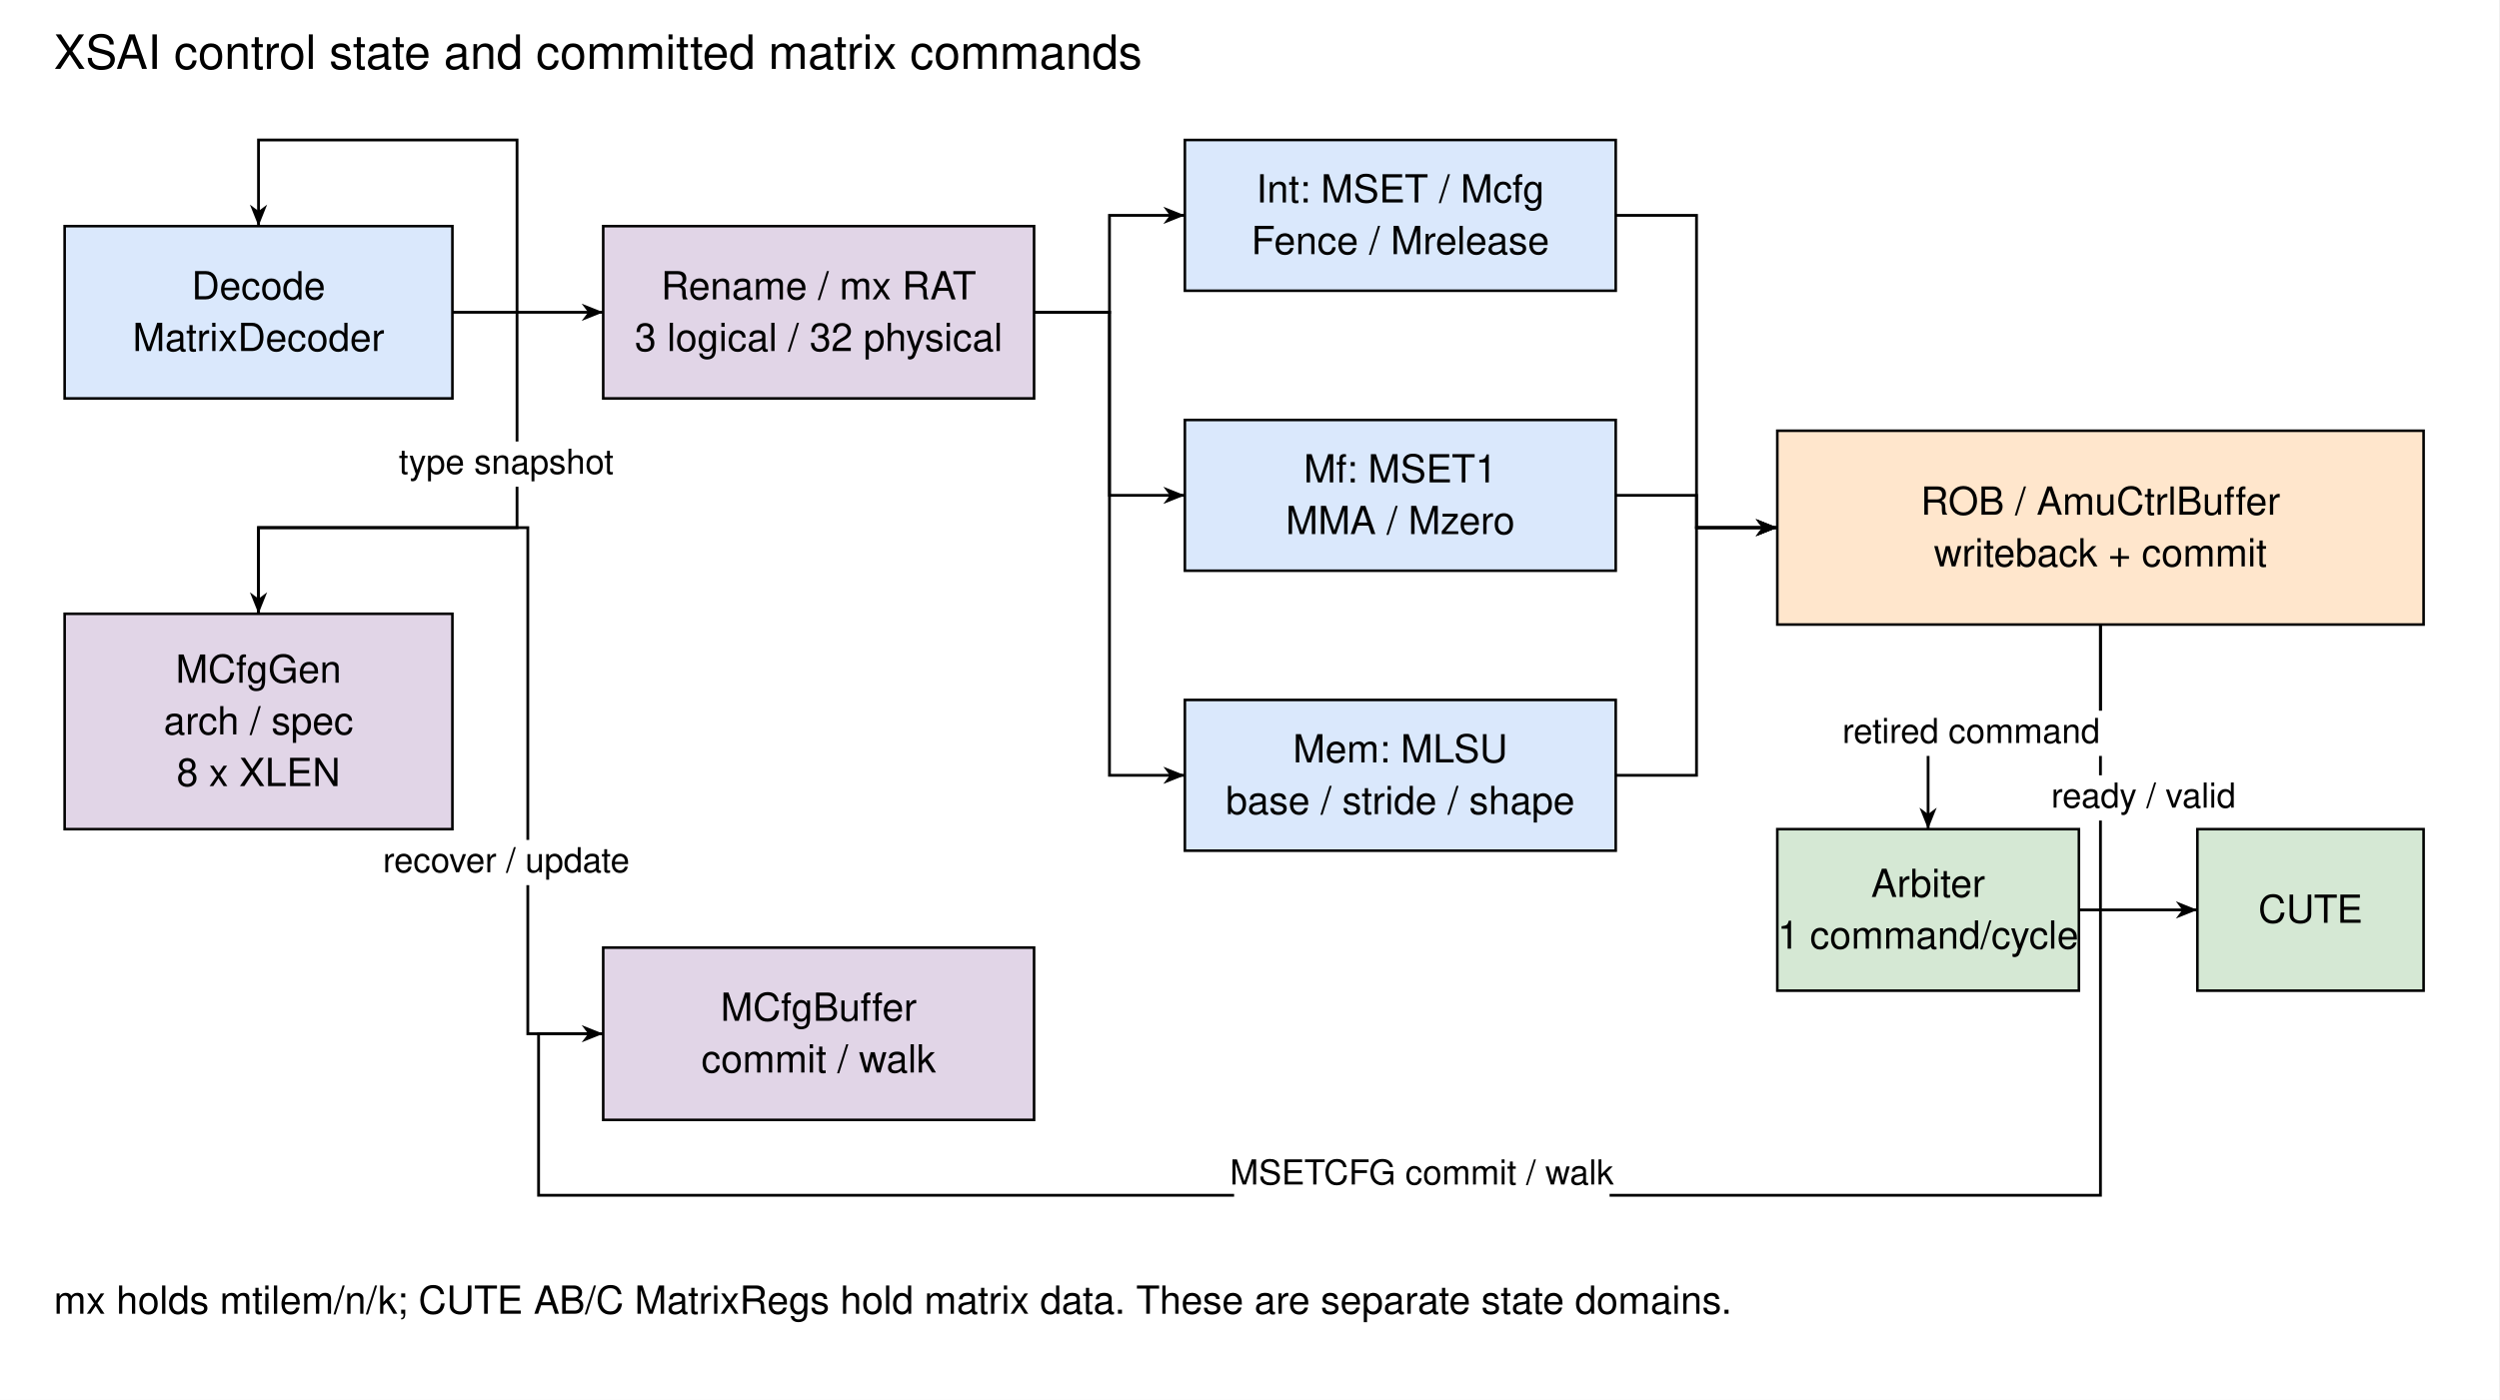
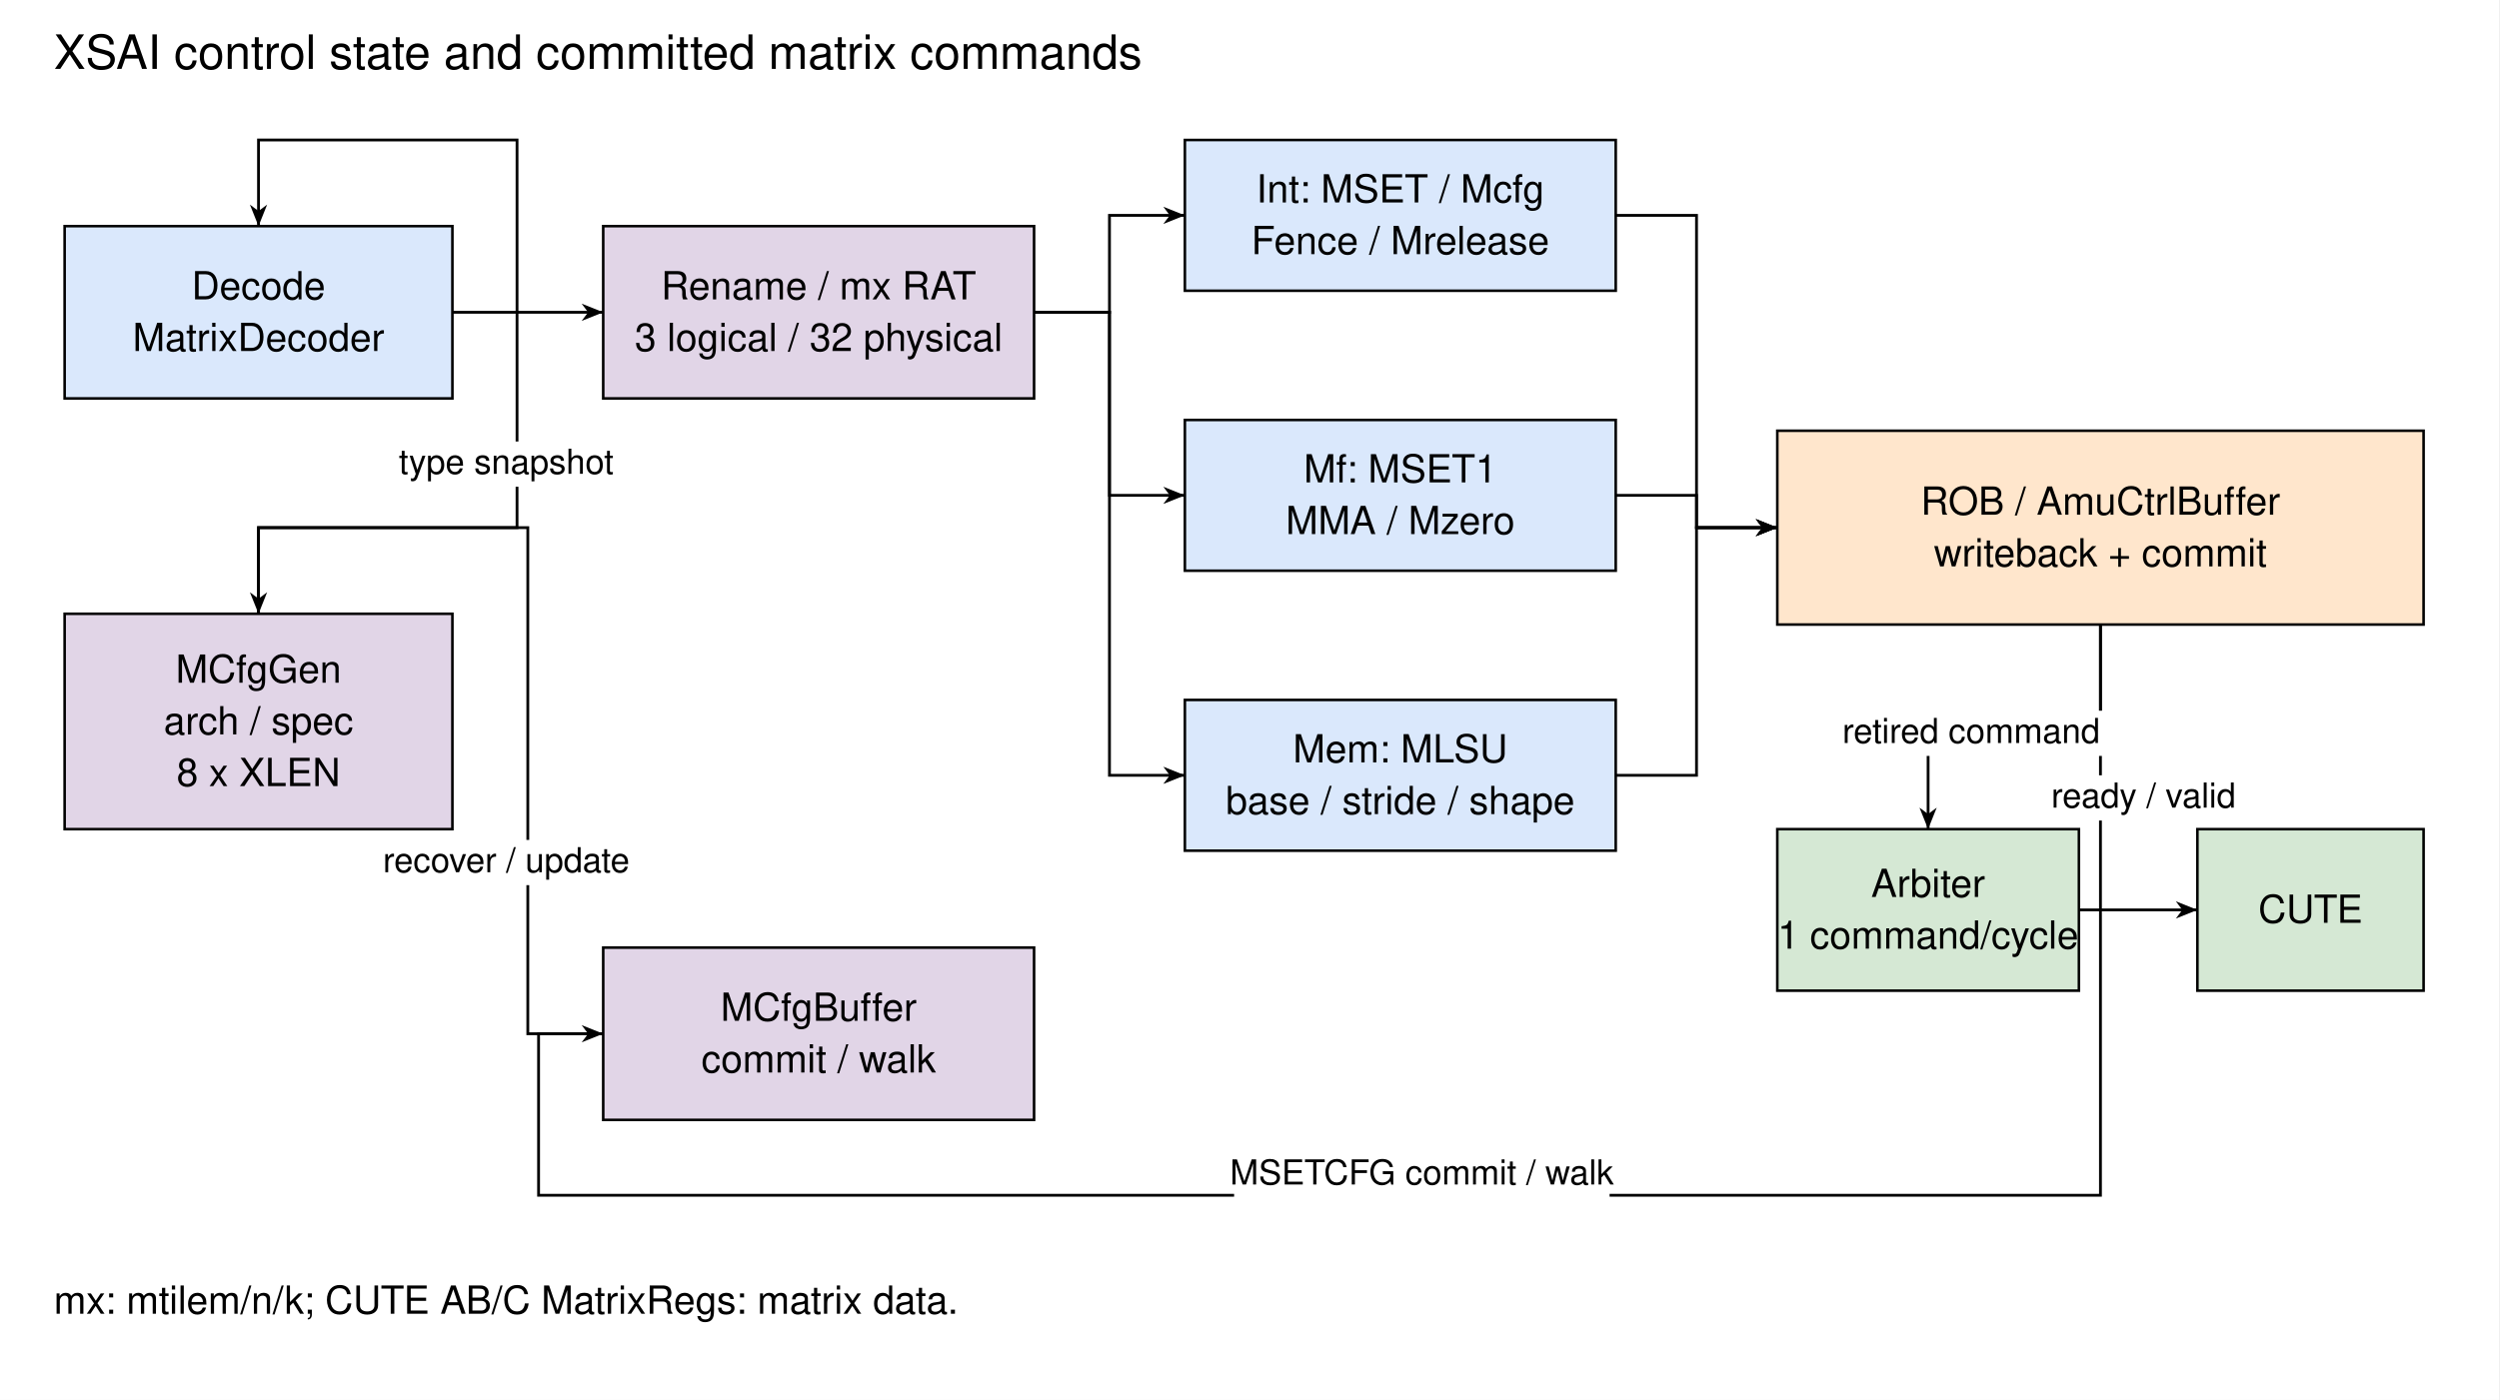
- <svg xmlns="http://www.w3.org/2000/svg" width="1160" height="650" viewBox="0 0 1160 650" content="&lt;mxfile host=&quot;app.diagrams.net&quot; version=&quot;26.0.9&quot; type=&quot;device&quot;&gt;&lt;diagram id=&quot;xsai-control&quot; name=&quot;Page-1&quot;&gt;&lt;mxGraphModel dx=&quot;1160&quot; dy=&quot;650&quot; grid=&quot;1&quot; gridSize=&quot;10&quot; page=&quot;1&quot; pageScale=&quot;1&quot; pageWidth=&quot;1160&quot; pageHeight=&quot;650&quot;&gt;&lt;root&gt;&lt;mxCell id=&quot;0&quot; /&gt;&lt;mxCell id=&quot;1&quot; parent=&quot;0&quot; /&gt;&lt;mxCell id=&quot;decode&quot; value=&quot;Decode&amp;lt;br&amp;gt;MatrixDecoder&quot; style=&quot;rounded=0;whiteSpace=wrap;html=1;align=center;verticalAlign=middle;fontFamily=Helvetica;fontSize=18;strokeColor=#000000;strokeWidth=1.2;fillColor=#dae8fc;&quot; vertex=&quot;1&quot; parent=&quot;1&quot;&gt;&lt;mxGeometry x=&quot;30&quot; y=&quot;105&quot; width=&quot;180&quot; height=&quot;80&quot; as=&quot;geometry&quot; /&gt;&lt;/mxCell&gt;&lt;mxCell id=&quot;mcfg&quot; value=&quot;MCfgGen&amp;lt;br&amp;gt;arch / spec&amp;lt;br&amp;gt;8 x XLEN&quot; style=&quot;rounded=0;whiteSpace=wrap;html=1;align=center;verticalAlign=middle;fontFamily=Helvetica;fontSize=18;strokeColor=#000000;strokeWidth=1.2;fillColor=#e1d5e7;&quot; vertex=&quot;1&quot; parent=&quot;1&quot;&gt;&lt;mxGeometry x=&quot;30&quot; y=&quot;285&quot; width=&quot;180&quot; height=&quot;100&quot; as=&quot;geometry&quot; /&gt;&lt;/mxCell&gt;&lt;mxCell id=&quot;rename&quot; value=&quot;Rename / mx RAT&amp;lt;br&amp;gt;3 logical / 32 physical&quot; style=&quot;rounded=0;whiteSpace=wrap;html=1;align=center;verticalAlign=middle;fontFamily=Helvetica;fontSize=18;strokeColor=#000000;strokeWidth=1.2;fillColor=#e1d5e7;&quot; vertex=&quot;1&quot; parent=&quot;1&quot;&gt;&lt;mxGeometry x=&quot;280&quot; y=&quot;105&quot; width=&quot;200&quot; height=&quot;80&quot; as=&quot;geometry&quot; /&gt;&lt;/mxCell&gt;&lt;mxCell id=&quot;int&quot; value=&quot;Int: MSET / Mcfg&amp;lt;br&amp;gt;Fence / Mrelease&quot; style=&quot;rounded=0;whiteSpace=wrap;html=1;align=center;verticalAlign=middle;fontFamily=Helvetica;fontSize=18;strokeColor=#000000;strokeWidth=1.2;fillColor=#dae8fc;&quot; vertex=&quot;1&quot; parent=&quot;1&quot;&gt;&lt;mxGeometry x=&quot;550&quot; y=&quot;65&quot; width=&quot;200&quot; height=&quot;70&quot; as=&quot;geometry&quot; /&gt;&lt;/mxCell&gt;&lt;mxCell id=&quot;mf&quot; value=&quot;Mf: MSET1&amp;lt;br&amp;gt;MMA / Mzero&quot; style=&quot;rounded=0;whiteSpace=wrap;html=1;align=center;verticalAlign=middle;fontFamily=Helvetica;fontSize=18;strokeColor=#000000;strokeWidth=1.2;fillColor=#dae8fc;&quot; vertex=&quot;1&quot; parent=&quot;1&quot;&gt;&lt;mxGeometry x=&quot;550&quot; y=&quot;195&quot; width=&quot;200&quot; height=&quot;70&quot; as=&quot;geometry&quot; /&gt;&lt;/mxCell&gt;&lt;mxCell id=&quot;mem&quot; value=&quot;Mem: MLSU&amp;lt;br&amp;gt;base / stride / shape&quot; style=&quot;rounded=0;whiteSpace=wrap;html=1;align=center;verticalAlign=middle;fontFamily=Helvetica;fontSize=18;strokeColor=#000000;strokeWidth=1.2;fillColor=#dae8fc;&quot; vertex=&quot;1&quot; parent=&quot;1&quot;&gt;&lt;mxGeometry x=&quot;550&quot; y=&quot;325&quot; width=&quot;200&quot; height=&quot;70&quot; as=&quot;geometry&quot; /&gt;&lt;/mxCell&gt;&lt;mxCell id=&quot;rob&quot; value=&quot;ROB / AmuCtrlBuffer&amp;lt;br&amp;gt;writeback + commit&quot; style=&quot;rounded=0;whiteSpace=wrap;html=1;align=center;verticalAlign=middle;fontFamily=Helvetica;fontSize=18;strokeColor=#000000;strokeWidth=1.2;fillColor=#ffe6cc;&quot; vertex=&quot;1&quot; parent=&quot;1&quot;&gt;&lt;mxGeometry x=&quot;825&quot; y=&quot;200&quot; width=&quot;300&quot; height=&quot;90&quot; as=&quot;geometry&quot; /&gt;&lt;/mxCell&gt;&lt;mxCell id=&quot;mcfgbuf&quot; value=&quot;MCfgBuffer&amp;lt;br&amp;gt;commit / walk&quot; style=&quot;rounded=0;whiteSpace=wrap;html=1;align=center;verticalAlign=middle;fontFamily=Helvetica;fontSize=18;strokeColor=#000000;strokeWidth=1.2;fillColor=#e1d5e7;&quot; vertex=&quot;1&quot; parent=&quot;1&quot;&gt;&lt;mxGeometry x=&quot;280&quot; y=&quot;440&quot; width=&quot;200&quot; height=&quot;80&quot; as=&quot;geometry&quot; /&gt;&lt;/mxCell&gt;&lt;mxCell id=&quot;arb&quot; value=&quot;Arbiter&amp;lt;br&amp;gt;1 command/cycle&quot; style=&quot;rounded=0;whiteSpace=wrap;html=1;align=center;verticalAlign=middle;fontFamily=Helvetica;fontSize=18;strokeColor=#000000;strokeWidth=1.2;fillColor=#d5e8d4;&quot; vertex=&quot;1&quot; parent=&quot;1&quot;&gt;&lt;mxGeometry x=&quot;825&quot; y=&quot;385&quot; width=&quot;140&quot; height=&quot;75&quot; as=&quot;geometry&quot; /&gt;&lt;/mxCell&gt;&lt;mxCell id=&quot;cute&quot; value=&quot;CUTE&quot; style=&quot;rounded=0;whiteSpace=wrap;html=1;align=center;verticalAlign=middle;fontFamily=Helvetica;fontSize=18;strokeColor=#000000;strokeWidth=1.2;fillColor=#d5e8d4;&quot; vertex=&quot;1&quot; parent=&quot;1&quot;&gt;&lt;mxGeometry x=&quot;1020&quot; y=&quot;385&quot; width=&quot;105&quot; height=&quot;75&quot; as=&quot;geometry&quot; /&gt;&lt;/mxCell&gt;&lt;mxCell id=&quot;edge0&quot; value=&quot;&quot; style=&quot;edgeStyle=orthogonalEdgeStyle;rounded=0;html=1;endArrow=classic;endFill=1;strokeWidth=1.2;fontFamily=Helvetica;fontSize=16;exitX=1;exitY=0.5;entryX=0;entryY=0.5;&quot; edge=&quot;1&quot; parent=&quot;1&quot; source=&quot;decode&quot; target=&quot;rename&quot;&gt;&lt;mxGeometry relative=&quot;1&quot; as=&quot;geometry&quot; /&gt;&lt;/mxCell&gt;&lt;mxCell id=&quot;edge1&quot; value=&quot;&quot; style=&quot;edgeStyle=orthogonalEdgeStyle;rounded=0;html=1;endArrow=classic;endFill=1;strokeWidth=1.2;fontFamily=Helvetica;fontSize=16;exitX=0.5;exitY=0;entryX=0.5;entryY=0;&quot; edge=&quot;1&quot; parent=&quot;1&quot; source=&quot;mcfg&quot; target=&quot;decode&quot;&gt;&lt;mxGeometry relative=&quot;1&quot; as=&quot;geometry&quot;&gt;&lt;Array as=&quot;points&quot;&gt;&lt;mxPoint x=&quot;120&quot; y=&quot;245&quot; /&gt;&lt;mxPoint x=&quot;240&quot; y=&quot;245&quot; /&gt;&lt;mxPoint x=&quot;240&quot; y=&quot;65&quot; /&gt;&lt;mxPoint x=&quot;120&quot; y=&quot;65&quot; /&gt;&lt;/Array&gt;&lt;/mxGeometry&gt;&lt;/mxCell&gt;&lt;mxCell id=&quot;edge2&quot; value=&quot;&quot; style=&quot;edgeStyle=orthogonalEdgeStyle;rounded=0;html=1;endArrow=classic;endFill=1;strokeWidth=1.2;fontFamily=Helvetica;fontSize=16;exitX=1;exitY=0.5;entryX=0;entryY=0.5;&quot; edge=&quot;1&quot; parent=&quot;1&quot; source=&quot;rename&quot; target=&quot;int&quot;&gt;&lt;mxGeometry relative=&quot;1&quot; as=&quot;geometry&quot; /&gt;&lt;/mxCell&gt;&lt;mxCell id=&quot;edge3&quot; value=&quot;&quot; style=&quot;edgeStyle=orthogonalEdgeStyle;rounded=0;html=1;endArrow=classic;endFill=1;strokeWidth=1.2;fontFamily=Helvetica;fontSize=16;exitX=1;exitY=0.5;entryX=0;entryY=0.5;&quot; edge=&quot;1&quot; parent=&quot;1&quot; source=&quot;rename&quot; target=&quot;mf&quot;&gt;&lt;mxGeometry relative=&quot;1&quot; as=&quot;geometry&quot; /&gt;&lt;/mxCell&gt;&lt;mxCell id=&quot;edge4&quot; value=&quot;&quot; style=&quot;edgeStyle=orthogonalEdgeStyle;rounded=0;html=1;endArrow=classic;endFill=1;strokeWidth=1.2;fontFamily=Helvetica;fontSize=16;exitX=1;exitY=0.5;entryX=0;entryY=0.5;&quot; edge=&quot;1&quot; parent=&quot;1&quot; source=&quot;rename&quot; target=&quot;mem&quot;&gt;&lt;mxGeometry relative=&quot;1&quot; as=&quot;geometry&quot; /&gt;&lt;/mxCell&gt;&lt;mxCell id=&quot;edge5&quot; value=&quot;&quot; style=&quot;edgeStyle=orthogonalEdgeStyle;rounded=0;html=1;endArrow=classic;endFill=1;strokeWidth=1.2;fontFamily=Helvetica;fontSize=16;exitX=1;exitY=0.5;entryX=0;entryY=0.5;&quot; edge=&quot;1&quot; parent=&quot;1&quot; source=&quot;int&quot; target=&quot;rob&quot;&gt;&lt;mxGeometry relative=&quot;1&quot; as=&quot;geometry&quot; /&gt;&lt;/mxCell&gt;&lt;mxCell id=&quot;edge6&quot; value=&quot;&quot; style=&quot;edgeStyle=orthogonalEdgeStyle;rounded=0;html=1;endArrow=classic;endFill=1;strokeWidth=1.2;fontFamily=Helvetica;fontSize=16;exitX=1;exitY=0.5;entryX=0;entryY=0.5;&quot; edge=&quot;1&quot; parent=&quot;1&quot; source=&quot;mf&quot; target=&quot;rob&quot;&gt;&lt;mxGeometry relative=&quot;1&quot; as=&quot;geometry&quot; /&gt;&lt;/mxCell&gt;&lt;mxCell id=&quot;edge7&quot; value=&quot;&quot; style=&quot;edgeStyle=orthogonalEdgeStyle;rounded=0;html=1;endArrow=classic;endFill=1;strokeWidth=1.2;fontFamily=Helvetica;fontSize=16;exitX=1;exitY=0.5;entryX=0;entryY=0.5;&quot; edge=&quot;1&quot; parent=&quot;1&quot; source=&quot;mem&quot; target=&quot;rob&quot;&gt;&lt;mxGeometry relative=&quot;1&quot; as=&quot;geometry&quot; /&gt;&lt;/mxCell&gt;&lt;mxCell id=&quot;edge8&quot; value=&quot;&quot; style=&quot;edgeStyle=orthogonalEdgeStyle;rounded=0;html=1;endArrow=classic;endFill=1;strokeWidth=1.2;fontFamily=Helvetica;fontSize=16;exitX=0.5;exitY=1;entryX=0;entryY=0.5;&quot; edge=&quot;1&quot; parent=&quot;1&quot; source=&quot;rob&quot; target=&quot;mcfgbuf&quot;&gt;&lt;mxGeometry relative=&quot;1&quot; as=&quot;geometry&quot;&gt;&lt;Array as=&quot;points&quot;&gt;&lt;mxPoint x=&quot;975&quot; y=&quot;555&quot; /&gt;&lt;mxPoint x=&quot;250&quot; y=&quot;555&quot; /&gt;&lt;mxPoint x=&quot;250&quot; y=&quot;480&quot; /&gt;&lt;/Array&gt;&lt;/mxGeometry&gt;&lt;/mxCell&gt;&lt;mxCell id=&quot;edge9&quot; value=&quot;&quot; style=&quot;edgeStyle=orthogonalEdgeStyle;rounded=0;html=1;endArrow=classic;endFill=1;strokeWidth=1.2;fontFamily=Helvetica;fontSize=16;exitX=0;exitY=0.5;entryX=0.5;entryY=0;&quot; edge=&quot;1&quot; parent=&quot;1&quot; source=&quot;mcfgbuf&quot; target=&quot;mcfg&quot;&gt;&lt;mxGeometry relative=&quot;1&quot; as=&quot;geometry&quot;&gt;&lt;Array as=&quot;points&quot;&gt;&lt;mxPoint x=&quot;245&quot; y=&quot;480&quot; /&gt;&lt;mxPoint x=&quot;245&quot; y=&quot;245&quot; /&gt;&lt;mxPoint x=&quot;120&quot; y=&quot;245&quot; /&gt;&lt;/Array&gt;&lt;/mxGeometry&gt;&lt;/mxCell&gt;&lt;mxCell id=&quot;edge10&quot; value=&quot;&quot; style=&quot;edgeStyle=orthogonalEdgeStyle;rounded=0;html=1;endArrow=classic;endFill=1;strokeWidth=1.2;fontFamily=Helvetica;fontSize=16;exitX=0.5;exitY=1;entryX=0.5;entryY=0;&quot; edge=&quot;1&quot; parent=&quot;1&quot; source=&quot;rob&quot; target=&quot;arb&quot;&gt;&lt;mxGeometry relative=&quot;1&quot; as=&quot;geometry&quot; /&gt;&lt;/mxCell&gt;&lt;mxCell id=&quot;edge11&quot; value=&quot;&quot; style=&quot;edgeStyle=orthogonalEdgeStyle;rounded=0;html=1;endArrow=classic;endFill=1;strokeWidth=1.2;fontFamily=Helvetica;fontSize=16;exitX=1;exitY=0.5;entryX=0;entryY=0.5;&quot; edge=&quot;1&quot; parent=&quot;1&quot; source=&quot;arb&quot; target=&quot;cute&quot;&gt;&lt;mxGeometry relative=&quot;1&quot; as=&quot;geometry&quot; /&gt;&lt;/mxCell&gt;&lt;mxCell id=&quot;note0&quot; value=&quot;XSAI control state and committed matrix commands&quot; style=&quot;text;html=1;align=left;verticalAlign=top;whiteSpace=wrap;fontFamily=Helvetica;fontSize=22;&quot; vertex=&quot;1&quot; parent=&quot;1&quot;&gt;&lt;mxGeometry x=&quot;25&quot; y=&quot;10&quot; width=&quot;599.36&quot; height=&quot;28&quot; as=&quot;geometry&quot; /&gt;&lt;/mxCell&gt;&lt;mxCell id=&quot;note1&quot; value=&quot;mx holds mtilem/n/k; CUTE AB/C MatrixRegs hold matrix data. These are separate state domains.&quot; style=&quot;text;html=1;align=left;verticalAlign=top;whiteSpace=wrap;fontFamily=Helvetica;fontSize=18;&quot; vertex=&quot;1&quot; parent=&quot;1&quot;&gt;&lt;mxGeometry x=&quot;25&quot; y=&quot;592&quot; width=&quot;945.44&quot; height=&quot;24&quot; as=&quot;geometry&quot; /&gt;&lt;/mxCell&gt;&lt;mxCell id=&quot;label1&quot; value=&quot;type snapshot&quot; style=&quot;text;html=1;align=center;verticalAlign=middle;whiteSpace=wrap;fontFamily=Helvetica;fontSize=16;fillColor=#ffffff;strokeColor=none;&quot; vertex=&quot;1&quot; parent=&quot;1&quot;&gt;&lt;mxGeometry x=&quot;181.05&quot; y=&quot;205&quot; width=&quot;107.9&quot; height=&quot;21&quot; as=&quot;geometry&quot; /&gt;&lt;/mxCell&gt;&lt;mxCell id=&quot;label8&quot; value=&quot;MSETCFG commit / walk&quot; style=&quot;text;html=1;align=center;verticalAlign=middle;whiteSpace=wrap;fontFamily=Helvetica;fontSize=16;fillColor=#ffffff;strokeColor=none;&quot; vertex=&quot;1&quot; parent=&quot;1&quot;&gt;&lt;mxGeometry x=&quot;572.85&quot; y=&quot;535&quot; width=&quot;174.3&quot; height=&quot;21&quot; as=&quot;geometry&quot; /&gt;&lt;/mxCell&gt;&lt;mxCell id=&quot;label9&quot; value=&quot;recover / update&quot; style=&quot;text;html=1;align=center;verticalAlign=middle;whiteSpace=wrap;fontFamily=Helvetica;fontSize=16;fillColor=#ffffff;strokeColor=none;&quot; vertex=&quot;1&quot; parent=&quot;1&quot;&gt;&lt;mxGeometry x=&quot;168.6&quot; y=&quot;390&quot; width=&quot;132.8&quot; height=&quot;21&quot; as=&quot;geometry&quot; /&gt;&lt;/mxCell&gt;&lt;mxCell id=&quot;label10&quot; value=&quot;retired command&quot; style=&quot;text;html=1;align=center;verticalAlign=middle;whiteSpace=wrap;fontFamily=Helvetica;fontSize=16;fillColor=#ffffff;strokeColor=none;&quot; vertex=&quot;1&quot; parent=&quot;1&quot;&gt;&lt;mxGeometry x=&quot;852.75&quot; y=&quot;330&quot; width=&quot;124.5&quot; height=&quot;21&quot; as=&quot;geometry&quot; /&gt;&lt;/mxCell&gt;&lt;mxCell id=&quot;label11&quot; value=&quot;ready / valid&quot; style=&quot;text;html=1;align=center;verticalAlign=middle;whiteSpace=wrap;fontFamily=Helvetica;fontSize=16;fillColor=#ffffff;strokeColor=none;&quot; vertex=&quot;1&quot; parent=&quot;1&quot;&gt;&lt;mxGeometry x=&quot;941.05&quot; y=&quot;360&quot; width=&quot;107.9&quot; height=&quot;21&quot; as=&quot;geometry&quot; /&gt;&lt;/mxCell&gt;&lt;/root&gt;&lt;/mxGraphModel&gt;&lt;/diagram&gt;&lt;/mxfile&gt;">
+ <svg xmlns="http://www.w3.org/2000/svg" width="1160" height="650" viewBox="0 0 1160 650" content="&lt;mxfile host=&quot;app.diagrams.net&quot; version=&quot;26.0.9&quot; type=&quot;device&quot;&gt;&lt;diagram id=&quot;xsai-control&quot; name=&quot;Page-1&quot;&gt;&lt;mxGraphModel dx=&quot;1160&quot; dy=&quot;650&quot; grid=&quot;1&quot; gridSize=&quot;10&quot; page=&quot;1&quot; pageScale=&quot;1&quot; pageWidth=&quot;1160&quot; pageHeight=&quot;650&quot;&gt;&lt;root&gt;&lt;mxCell id=&quot;0&quot; /&gt;&lt;mxCell id=&quot;1&quot; parent=&quot;0&quot; /&gt;&lt;mxCell id=&quot;decode&quot; value=&quot;Decode&amp;lt;br&amp;gt;MatrixDecoder&quot; style=&quot;rounded=0;whiteSpace=wrap;html=1;align=center;verticalAlign=middle;fontFamily=Helvetica;fontSize=18;strokeColor=#000000;strokeWidth=1.2;fillColor=#dae8fc;&quot; vertex=&quot;1&quot; parent=&quot;1&quot;&gt;&lt;mxGeometry x=&quot;30&quot; y=&quot;105&quot; width=&quot;180&quot; height=&quot;80&quot; as=&quot;geometry&quot; /&gt;&lt;/mxCell&gt;&lt;mxCell id=&quot;mcfg&quot; value=&quot;MCfgGen&amp;lt;br&amp;gt;arch / spec&amp;lt;br&amp;gt;8 x XLEN&quot; style=&quot;rounded=0;whiteSpace=wrap;html=1;align=center;verticalAlign=middle;fontFamily=Helvetica;fontSize=18;strokeColor=#000000;strokeWidth=1.2;fillColor=#e1d5e7;&quot; vertex=&quot;1&quot; parent=&quot;1&quot;&gt;&lt;mxGeometry x=&quot;30&quot; y=&quot;285&quot; width=&quot;180&quot; height=&quot;100&quot; as=&quot;geometry&quot; /&gt;&lt;/mxCell&gt;&lt;mxCell id=&quot;rename&quot; value=&quot;Rename / mx RAT&amp;lt;br&amp;gt;3 logical / 32 physical&quot; style=&quot;rounded=0;whiteSpace=wrap;html=1;align=center;verticalAlign=middle;fontFamily=Helvetica;fontSize=18;strokeColor=#000000;strokeWidth=1.2;fillColor=#e1d5e7;&quot; vertex=&quot;1&quot; parent=&quot;1&quot;&gt;&lt;mxGeometry x=&quot;280&quot; y=&quot;105&quot; width=&quot;200&quot; height=&quot;80&quot; as=&quot;geometry&quot; /&gt;&lt;/mxCell&gt;&lt;mxCell id=&quot;int&quot; value=&quot;Int: MSET / Mcfg&amp;lt;br&amp;gt;Fence / Mrelease&quot; style=&quot;rounded=0;whiteSpace=wrap;html=1;align=center;verticalAlign=middle;fontFamily=Helvetica;fontSize=18;strokeColor=#000000;strokeWidth=1.2;fillColor=#dae8fc;&quot; vertex=&quot;1&quot; parent=&quot;1&quot;&gt;&lt;mxGeometry x=&quot;550&quot; y=&quot;65&quot; width=&quot;200&quot; height=&quot;70&quot; as=&quot;geometry&quot; /&gt;&lt;/mxCell&gt;&lt;mxCell id=&quot;mf&quot; value=&quot;Mf: MSET1&amp;lt;br&amp;gt;MMA / Mzero&quot; style=&quot;rounded=0;whiteSpace=wrap;html=1;align=center;verticalAlign=middle;fontFamily=Helvetica;fontSize=18;strokeColor=#000000;strokeWidth=1.2;fillColor=#dae8fc;&quot; vertex=&quot;1&quot; parent=&quot;1&quot;&gt;&lt;mxGeometry x=&quot;550&quot; y=&quot;195&quot; width=&quot;200&quot; height=&quot;70&quot; as=&quot;geometry&quot; /&gt;&lt;/mxCell&gt;&lt;mxCell id=&quot;mem&quot; value=&quot;Mem: MLSU&amp;lt;br&amp;gt;base / stride / shape&quot; style=&quot;rounded=0;whiteSpace=wrap;html=1;align=center;verticalAlign=middle;fontFamily=Helvetica;fontSize=18;strokeColor=#000000;strokeWidth=1.2;fillColor=#dae8fc;&quot; vertex=&quot;1&quot; parent=&quot;1&quot;&gt;&lt;mxGeometry x=&quot;550&quot; y=&quot;325&quot; width=&quot;200&quot; height=&quot;70&quot; as=&quot;geometry&quot; /&gt;&lt;/mxCell&gt;&lt;mxCell id=&quot;rob&quot; value=&quot;ROB / AmuCtrlBuffer&amp;lt;br&amp;gt;writeback + commit&quot; style=&quot;rounded=0;whiteSpace=wrap;html=1;align=center;verticalAlign=middle;fontFamily=Helvetica;fontSize=18;strokeColor=#000000;strokeWidth=1.2;fillColor=#ffe6cc;&quot; vertex=&quot;1&quot; parent=&quot;1&quot;&gt;&lt;mxGeometry x=&quot;825&quot; y=&quot;200&quot; width=&quot;300&quot; height=&quot;90&quot; as=&quot;geometry&quot; /&gt;&lt;/mxCell&gt;&lt;mxCell id=&quot;mcfgbuf&quot; value=&quot;MCfgBuffer&amp;lt;br&amp;gt;commit / walk&quot; style=&quot;rounded=0;whiteSpace=wrap;html=1;align=center;verticalAlign=middle;fontFamily=Helvetica;fontSize=18;strokeColor=#000000;strokeWidth=1.2;fillColor=#e1d5e7;&quot; vertex=&quot;1&quot; parent=&quot;1&quot;&gt;&lt;mxGeometry x=&quot;280&quot; y=&quot;440&quot; width=&quot;200&quot; height=&quot;80&quot; as=&quot;geometry&quot; /&gt;&lt;/mxCell&gt;&lt;mxCell id=&quot;arb&quot; value=&quot;Arbiter&amp;lt;br&amp;gt;1 command/cycle&quot; style=&quot;rounded=0;whiteSpace=wrap;html=1;align=center;verticalAlign=middle;fontFamily=Helvetica;fontSize=18;strokeColor=#000000;strokeWidth=1.2;fillColor=#d5e8d4;&quot; vertex=&quot;1&quot; parent=&quot;1&quot;&gt;&lt;mxGeometry x=&quot;825&quot; y=&quot;385&quot; width=&quot;140&quot; height=&quot;75&quot; as=&quot;geometry&quot; /&gt;&lt;/mxCell&gt;&lt;mxCell id=&quot;cute&quot; value=&quot;CUTE&quot; style=&quot;rounded=0;whiteSpace=wrap;html=1;align=center;verticalAlign=middle;fontFamily=Helvetica;fontSize=18;strokeColor=#000000;strokeWidth=1.2;fillColor=#d5e8d4;&quot; vertex=&quot;1&quot; parent=&quot;1&quot;&gt;&lt;mxGeometry x=&quot;1020&quot; y=&quot;385&quot; width=&quot;105&quot; height=&quot;75&quot; as=&quot;geometry&quot; /&gt;&lt;/mxCell&gt;&lt;mxCell id=&quot;edge0&quot; value=&quot;&quot; style=&quot;edgeStyle=orthogonalEdgeStyle;rounded=0;html=1;endArrow=classic;endFill=1;strokeWidth=1.2;fontFamily=Helvetica;fontSize=16;exitX=1;exitY=0.5;entryX=0;entryY=0.5;&quot; edge=&quot;1&quot; parent=&quot;1&quot; source=&quot;decode&quot; target=&quot;rename&quot;&gt;&lt;mxGeometry relative=&quot;1&quot; as=&quot;geometry&quot; /&gt;&lt;/mxCell&gt;&lt;mxCell id=&quot;edge1&quot; value=&quot;&quot; style=&quot;edgeStyle=orthogonalEdgeStyle;rounded=0;html=1;endArrow=classic;endFill=1;strokeWidth=1.2;fontFamily=Helvetica;fontSize=16;exitX=0.5;exitY=0;entryX=0.5;entryY=0;&quot; edge=&quot;1&quot; parent=&quot;1&quot; source=&quot;mcfg&quot; target=&quot;decode&quot;&gt;&lt;mxGeometry relative=&quot;1&quot; as=&quot;geometry&quot;&gt;&lt;Array as=&quot;points&quot;&gt;&lt;mxPoint x=&quot;120&quot; y=&quot;245&quot; /&gt;&lt;mxPoint x=&quot;240&quot; y=&quot;245&quot; /&gt;&lt;mxPoint x=&quot;240&quot; y=&quot;65&quot; /&gt;&lt;mxPoint x=&quot;120&quot; y=&quot;65&quot; /&gt;&lt;/Array&gt;&lt;/mxGeometry&gt;&lt;/mxCell&gt;&lt;mxCell id=&quot;edge2&quot; value=&quot;&quot; style=&quot;edgeStyle=orthogonalEdgeStyle;rounded=0;html=1;endArrow=classic;endFill=1;strokeWidth=1.2;fontFamily=Helvetica;fontSize=16;exitX=1;exitY=0.5;entryX=0;entryY=0.5;&quot; edge=&quot;1&quot; parent=&quot;1&quot; source=&quot;rename&quot; target=&quot;int&quot;&gt;&lt;mxGeometry relative=&quot;1&quot; as=&quot;geometry&quot; /&gt;&lt;/mxCell&gt;&lt;mxCell id=&quot;edge3&quot; value=&quot;&quot; style=&quot;edgeStyle=orthogonalEdgeStyle;rounded=0;html=1;endArrow=classic;endFill=1;strokeWidth=1.2;fontFamily=Helvetica;fontSize=16;exitX=1;exitY=0.5;entryX=0;entryY=0.5;&quot; edge=&quot;1&quot; parent=&quot;1&quot; source=&quot;rename&quot; target=&quot;mf&quot;&gt;&lt;mxGeometry relative=&quot;1&quot; as=&quot;geometry&quot; /&gt;&lt;/mxCell&gt;&lt;mxCell id=&quot;edge4&quot; value=&quot;&quot; style=&quot;edgeStyle=orthogonalEdgeStyle;rounded=0;html=1;endArrow=classic;endFill=1;strokeWidth=1.2;fontFamily=Helvetica;fontSize=16;exitX=1;exitY=0.5;entryX=0;entryY=0.5;&quot; edge=&quot;1&quot; parent=&quot;1&quot; source=&quot;rename&quot; target=&quot;mem&quot;&gt;&lt;mxGeometry relative=&quot;1&quot; as=&quot;geometry&quot; /&gt;&lt;/mxCell&gt;&lt;mxCell id=&quot;edge5&quot; value=&quot;&quot; style=&quot;edgeStyle=orthogonalEdgeStyle;rounded=0;html=1;endArrow=classic;endFill=1;strokeWidth=1.2;fontFamily=Helvetica;fontSize=16;exitX=1;exitY=0.5;entryX=0;entryY=0.5;&quot; edge=&quot;1&quot; parent=&quot;1&quot; source=&quot;int&quot; target=&quot;rob&quot;&gt;&lt;mxGeometry relative=&quot;1&quot; as=&quot;geometry&quot; /&gt;&lt;/mxCell&gt;&lt;mxCell id=&quot;edge6&quot; value=&quot;&quot; style=&quot;edgeStyle=orthogonalEdgeStyle;rounded=0;html=1;endArrow=classic;endFill=1;strokeWidth=1.2;fontFamily=Helvetica;fontSize=16;exitX=1;exitY=0.5;entryX=0;entryY=0.5;&quot; edge=&quot;1&quot; parent=&quot;1&quot; source=&quot;mf&quot; target=&quot;rob&quot;&gt;&lt;mxGeometry relative=&quot;1&quot; as=&quot;geometry&quot; /&gt;&lt;/mxCell&gt;&lt;mxCell id=&quot;edge7&quot; value=&quot;&quot; style=&quot;edgeStyle=orthogonalEdgeStyle;rounded=0;html=1;endArrow=classic;endFill=1;strokeWidth=1.2;fontFamily=Helvetica;fontSize=16;exitX=1;exitY=0.5;entryX=0;entryY=0.5;&quot; edge=&quot;1&quot; parent=&quot;1&quot; source=&quot;mem&quot; target=&quot;rob&quot;&gt;&lt;mxGeometry relative=&quot;1&quot; as=&quot;geometry&quot; /&gt;&lt;/mxCell&gt;&lt;mxCell id=&quot;edge8&quot; value=&quot;&quot; style=&quot;edgeStyle=orthogonalEdgeStyle;rounded=0;html=1;endArrow=classic;endFill=1;strokeWidth=1.2;fontFamily=Helvetica;fontSize=16;exitX=0.5;exitY=1;entryX=0;entryY=0.5;&quot; edge=&quot;1&quot; parent=&quot;1&quot; source=&quot;rob&quot; target=&quot;mcfgbuf&quot;&gt;&lt;mxGeometry relative=&quot;1&quot; as=&quot;geometry&quot;&gt;&lt;Array as=&quot;points&quot;&gt;&lt;mxPoint x=&quot;975&quot; y=&quot;555&quot; /&gt;&lt;mxPoint x=&quot;250&quot; y=&quot;555&quot; /&gt;&lt;mxPoint x=&quot;250&quot; y=&quot;480&quot; /&gt;&lt;/Array&gt;&lt;/mxGeometry&gt;&lt;/mxCell&gt;&lt;mxCell id=&quot;edge9&quot; value=&quot;&quot; style=&quot;edgeStyle=orthogonalEdgeStyle;rounded=0;html=1;endArrow=classic;endFill=1;strokeWidth=1.2;fontFamily=Helvetica;fontSize=16;exitX=0;exitY=0.5;entryX=0.5;entryY=0;&quot; edge=&quot;1&quot; parent=&quot;1&quot; source=&quot;mcfgbuf&quot; target=&quot;mcfg&quot;&gt;&lt;mxGeometry relative=&quot;1&quot; as=&quot;geometry&quot;&gt;&lt;Array as=&quot;points&quot;&gt;&lt;mxPoint x=&quot;245&quot; y=&quot;480&quot; /&gt;&lt;mxPoint x=&quot;245&quot; y=&quot;245&quot; /&gt;&lt;mxPoint x=&quot;120&quot; y=&quot;245&quot; /&gt;&lt;/Array&gt;&lt;/mxGeometry&gt;&lt;/mxCell&gt;&lt;mxCell id=&quot;edge10&quot; value=&quot;&quot; style=&quot;edgeStyle=orthogonalEdgeStyle;rounded=0;html=1;endArrow=classic;endFill=1;strokeWidth=1.2;fontFamily=Helvetica;fontSize=16;exitX=0.5;exitY=1;entryX=0.5;entryY=0;&quot; edge=&quot;1&quot; parent=&quot;1&quot; source=&quot;rob&quot; target=&quot;arb&quot;&gt;&lt;mxGeometry relative=&quot;1&quot; as=&quot;geometry&quot; /&gt;&lt;/mxCell&gt;&lt;mxCell id=&quot;edge11&quot; value=&quot;&quot; style=&quot;edgeStyle=orthogonalEdgeStyle;rounded=0;html=1;endArrow=classic;endFill=1;strokeWidth=1.2;fontFamily=Helvetica;fontSize=16;exitX=1;exitY=0.5;entryX=0;entryY=0.5;&quot; edge=&quot;1&quot; parent=&quot;1&quot; source=&quot;arb&quot; target=&quot;cute&quot;&gt;&lt;mxGeometry relative=&quot;1&quot; as=&quot;geometry&quot; /&gt;&lt;/mxCell&gt;&lt;mxCell id=&quot;note0&quot; value=&quot;XSAI control state and committed matrix commands&quot; style=&quot;text;html=1;align=left;verticalAlign=top;whiteSpace=wrap;fontFamily=Helvetica;fontSize=22;&quot; vertex=&quot;1&quot; parent=&quot;1&quot;&gt;&lt;mxGeometry x=&quot;25&quot; y=&quot;10&quot; width=&quot;599.36&quot; height=&quot;28&quot; as=&quot;geometry&quot; /&gt;&lt;/mxCell&gt;&lt;mxCell id=&quot;note1&quot; value=&quot;mx: mtilem/n/k; CUTE AB/C MatrixRegs: matrix data.&quot; style=&quot;text;html=1;align=left;verticalAlign=top;whiteSpace=wrap;fontFamily=Helvetica;fontSize=18;&quot; vertex=&quot;1&quot; parent=&quot;1&quot;&gt;&lt;mxGeometry x=&quot;25&quot; y=&quot;592&quot; width=&quot;945.44&quot; height=&quot;24&quot; as=&quot;geometry&quot; /&gt;&lt;/mxCell&gt;&lt;mxCell id=&quot;label1&quot; value=&quot;type snapshot&quot; style=&quot;text;html=1;align=center;verticalAlign=middle;whiteSpace=wrap;fontFamily=Helvetica;fontSize=16;fillColor=#ffffff;strokeColor=none;&quot; vertex=&quot;1&quot; parent=&quot;1&quot;&gt;&lt;mxGeometry x=&quot;181.05&quot; y=&quot;205&quot; width=&quot;107.9&quot; height=&quot;21&quot; as=&quot;geometry&quot; /&gt;&lt;/mxCell&gt;&lt;mxCell id=&quot;label8&quot; value=&quot;MSETCFG commit / walk&quot; style=&quot;text;html=1;align=center;verticalAlign=middle;whiteSpace=wrap;fontFamily=Helvetica;fontSize=16;fillColor=#ffffff;strokeColor=none;&quot; vertex=&quot;1&quot; parent=&quot;1&quot;&gt;&lt;mxGeometry x=&quot;572.85&quot; y=&quot;535&quot; width=&quot;174.3&quot; height=&quot;21&quot; as=&quot;geometry&quot; /&gt;&lt;/mxCell&gt;&lt;mxCell id=&quot;label9&quot; value=&quot;recover / update&quot; style=&quot;text;html=1;align=center;verticalAlign=middle;whiteSpace=wrap;fontFamily=Helvetica;fontSize=16;fillColor=#ffffff;strokeColor=none;&quot; vertex=&quot;1&quot; parent=&quot;1&quot;&gt;&lt;mxGeometry x=&quot;168.6&quot; y=&quot;390&quot; width=&quot;132.8&quot; height=&quot;21&quot; as=&quot;geometry&quot; /&gt;&lt;/mxCell&gt;&lt;mxCell id=&quot;label10&quot; value=&quot;retired command&quot; style=&quot;text;html=1;align=center;verticalAlign=middle;whiteSpace=wrap;fontFamily=Helvetica;fontSize=16;fillColor=#ffffff;strokeColor=none;&quot; vertex=&quot;1&quot; parent=&quot;1&quot;&gt;&lt;mxGeometry x=&quot;852.75&quot; y=&quot;330&quot; width=&quot;124.5&quot; height=&quot;21&quot; as=&quot;geometry&quot; /&gt;&lt;/mxCell&gt;&lt;mxCell id=&quot;label11&quot; value=&quot;ready / valid&quot; style=&quot;text;html=1;align=center;verticalAlign=middle;whiteSpace=wrap;fontFamily=Helvetica;fontSize=16;fillColor=#ffffff;strokeColor=none;&quot; vertex=&quot;1&quot; parent=&quot;1&quot;&gt;&lt;mxGeometry x=&quot;941.05&quot; y=&quot;360&quot; width=&quot;107.9&quot; height=&quot;21&quot; as=&quot;geometry&quot; /&gt;&lt;/mxCell&gt;&lt;/root&gt;&lt;/mxGraphModel&gt;&lt;/diagram&gt;&lt;/mxfile&gt;">
  <defs>
    <marker id="arrow" viewBox="0 0 10 10" refX="9" refY="5" markerWidth="7" markerHeight="7" orient="auto-start-reverse">
      <path d="M 0 0 L 10 5 L 0 10 L 3 5 z" fill="#000" />
    </marker>
  </defs>
  <rect width="1160" height="650" fill="#fff" />
  <polyline points="210,145 280,145" fill="none" stroke="#000" stroke-width="1.3" />
  <path d="M -10 -4 L 0 0 L -10 4 L -7 0 z" fill="#000" transform="translate(280 145) rotate(0)" />
  <polyline points="120,285 120,245 240,245 240,65 120,65 120,105" fill="none" stroke="#000" stroke-width="1.3" />
  <path d="M -10 -4 L 0 0 L -10 4 L -7 0 z" fill="#000" transform="translate(120 105) rotate(90)" />
  <polyline points="480,145 515,145 515,100 550,100" fill="none" stroke="#000" stroke-width="1.3" />
  <path d="M -10 -4 L 0 0 L -10 4 L -7 0 z" fill="#000" transform="translate(550 100) rotate(0)" />
  <polyline points="480,145 515,145 515,230 550,230" fill="none" stroke="#000" stroke-width="1.3" />
  <path d="M -10 -4 L 0 0 L -10 4 L -7 0 z" fill="#000" transform="translate(550 230) rotate(0)" />
  <polyline points="480,145 515,145 515,360 550,360" fill="none" stroke="#000" stroke-width="1.3" />
  <path d="M -10 -4 L 0 0 L -10 4 L -7 0 z" fill="#000" transform="translate(550 360) rotate(0)" />
  <polyline points="750,100 787.5,100 787.5,245 825,245" fill="none" stroke="#000" stroke-width="1.3" />
  <path d="M -10 -4 L 0 0 L -10 4 L -7 0 z" fill="#000" transform="translate(825 245) rotate(0)" />
  <polyline points="750,230 787.5,230 787.5,245 825,245" fill="none" stroke="#000" stroke-width="1.3" />
  <path d="M -10 -4 L 0 0 L -10 4 L -7 0 z" fill="#000" transform="translate(825 245) rotate(0)" />
  <polyline points="750,360 787.5,360 787.5,245 825,245" fill="none" stroke="#000" stroke-width="1.3" />
  <path d="M -10 -4 L 0 0 L -10 4 L -7 0 z" fill="#000" transform="translate(825 245) rotate(0)" />
  <polyline points="975,290 975,555 250,555 250,480 280,480" fill="none" stroke="#000" stroke-width="1.3" />
  <path d="M -10 -4 L 0 0 L -10 4 L -7 0 z" fill="#000" transform="translate(280 480) rotate(0)" />
  <polyline points="280,480 245,480 245,245 120,245 120,285" fill="none" stroke="#000" stroke-width="1.3" />
  <path d="M -10 -4 L 0 0 L -10 4 L -7 0 z" fill="#000" transform="translate(120 285) rotate(90)" />
  <polyline points="975,290 975,337.5 895,337.5 895,385" fill="none" stroke="#000" stroke-width="1.3" />
  <path d="M -10 -4 L 0 0 L -10 4 L -7 0 z" fill="#000" transform="translate(895 385) rotate(90)" />
  <polyline points="965,422.5 1020,422.5" fill="none" stroke="#000" stroke-width="1.3" />
  <path d="M -10 -4 L 0 0 L -10 4 L -7 0 z" fill="#000" transform="translate(1020 422.5) rotate(0)" />
  <rect x="181.05" y="205" width="107.9" height="21" fill="#fff" />
  <text x="235" y="220" text-anchor="middle" font-family="Helvetica,Arial,sans-serif" font-size="16">type snapshot</text>
  <rect x="572.85" y="535" width="174.3" height="21" fill="#fff" />
  <text x="660" y="550" text-anchor="middle" font-family="Helvetica,Arial,sans-serif" font-size="16">MSETCFG commit / walk</text>
  <rect x="168.6" y="390" width="132.8" height="21" fill="#fff" />
  <text x="235" y="405" text-anchor="middle" font-family="Helvetica,Arial,sans-serif" font-size="16">recover / update</text>
  <rect x="852.75" y="330" width="124.5" height="21" fill="#fff" />
  <text x="915" y="345" text-anchor="middle" font-family="Helvetica,Arial,sans-serif" font-size="16">retired command</text>
  <rect x="941.05" y="360" width="107.9" height="21" fill="#fff" />
  <text x="995" y="375" text-anchor="middle" font-family="Helvetica,Arial,sans-serif" font-size="16">ready / valid</text>
  <rect x="30" y="105" width="180" height="80" fill="#dae8fc" stroke="#000" stroke-width="1.2" />
  <text x="120" y="139" text-anchor="middle" font-family="Helvetica,Arial,sans-serif" font-size="18">Decode</text>
  <text x="120" y="163" text-anchor="middle" font-family="Helvetica,Arial,sans-serif" font-size="18">MatrixDecoder</text>
  <rect x="30" y="285" width="180" height="100" fill="#e1d5e7" stroke="#000" stroke-width="1.2" />
  <text x="120" y="317" text-anchor="middle" font-family="Helvetica,Arial,sans-serif" font-size="18">MCfgGen</text>
  <text x="120" y="341" text-anchor="middle" font-family="Helvetica,Arial,sans-serif" font-size="18">arch / spec</text>
  <text x="120" y="365" text-anchor="middle" font-family="Helvetica,Arial,sans-serif" font-size="18">8 x XLEN</text>
  <rect x="280" y="105" width="200" height="80" fill="#e1d5e7" stroke="#000" stroke-width="1.2" />
  <text x="380" y="139" text-anchor="middle" font-family="Helvetica,Arial,sans-serif" font-size="18">Rename / mx RAT</text>
  <text x="380" y="163" text-anchor="middle" font-family="Helvetica,Arial,sans-serif" font-size="18">3 logical / 32 physical</text>
  <rect x="550" y="65" width="200" height="70" fill="#dae8fc" stroke="#000" stroke-width="1.2" />
  <text x="650" y="94" text-anchor="middle" font-family="Helvetica,Arial,sans-serif" font-size="18">Int: MSET / Mcfg</text>
  <text x="650" y="118" text-anchor="middle" font-family="Helvetica,Arial,sans-serif" font-size="18">Fence / Mrelease</text>
  <rect x="550" y="195" width="200" height="70" fill="#dae8fc" stroke="#000" stroke-width="1.2" />
  <text x="650" y="224" text-anchor="middle" font-family="Helvetica,Arial,sans-serif" font-size="18">Mf: MSET1</text>
  <text x="650" y="248" text-anchor="middle" font-family="Helvetica,Arial,sans-serif" font-size="18">MMA / Mzero</text>
  <rect x="550" y="325" width="200" height="70" fill="#dae8fc" stroke="#000" stroke-width="1.2" />
  <text x="650" y="354" text-anchor="middle" font-family="Helvetica,Arial,sans-serif" font-size="18">Mem: MLSU</text>
  <text x="650" y="378" text-anchor="middle" font-family="Helvetica,Arial,sans-serif" font-size="18">base / stride / shape</text>
  <rect x="825" y="200" width="300" height="90" fill="#ffe6cc" stroke="#000" stroke-width="1.2" />
  <text x="975" y="239" text-anchor="middle" font-family="Helvetica,Arial,sans-serif" font-size="18">ROB / AmuCtrlBuffer</text>
  <text x="975" y="263" text-anchor="middle" font-family="Helvetica,Arial,sans-serif" font-size="18">writeback + commit</text>
  <rect x="280" y="440" width="200" height="80" fill="#e1d5e7" stroke="#000" stroke-width="1.2" />
  <text x="380" y="474" text-anchor="middle" font-family="Helvetica,Arial,sans-serif" font-size="18">MCfgBuffer</text>
  <text x="380" y="498" text-anchor="middle" font-family="Helvetica,Arial,sans-serif" font-size="18">commit / walk</text>
  <rect x="825" y="385" width="140" height="75" fill="#d5e8d4" stroke="#000" stroke-width="1.2" />
  <text x="895" y="416.5" text-anchor="middle" font-family="Helvetica,Arial,sans-serif" font-size="18">Arbiter</text>
  <text x="895" y="440.5" text-anchor="middle" font-family="Helvetica,Arial,sans-serif" font-size="18">1 command/cycle</text>
  <rect x="1020" y="385" width="105" height="75" fill="#d5e8d4" stroke="#000" stroke-width="1.2" />
  <text x="1072.5" y="428.5" text-anchor="middle" font-family="Helvetica,Arial,sans-serif" font-size="18">CUTE</text>
  <text x="25" y="32" font-family="Helvetica,Arial,sans-serif" font-size="22">XSAI control state and committed matrix commands</text>
-   <text x="25" y="610" font-family="Helvetica,Arial,sans-serif" font-size="18">mx holds mtilem/n/k; CUTE AB/C MatrixRegs hold matrix data. These are separate state domains.</text>
+   <text x="25" y="610" font-family="Helvetica,Arial,sans-serif" font-size="18">mx: mtilem/n/k; CUTE AB/C MatrixRegs: matrix data.</text>
</svg>
